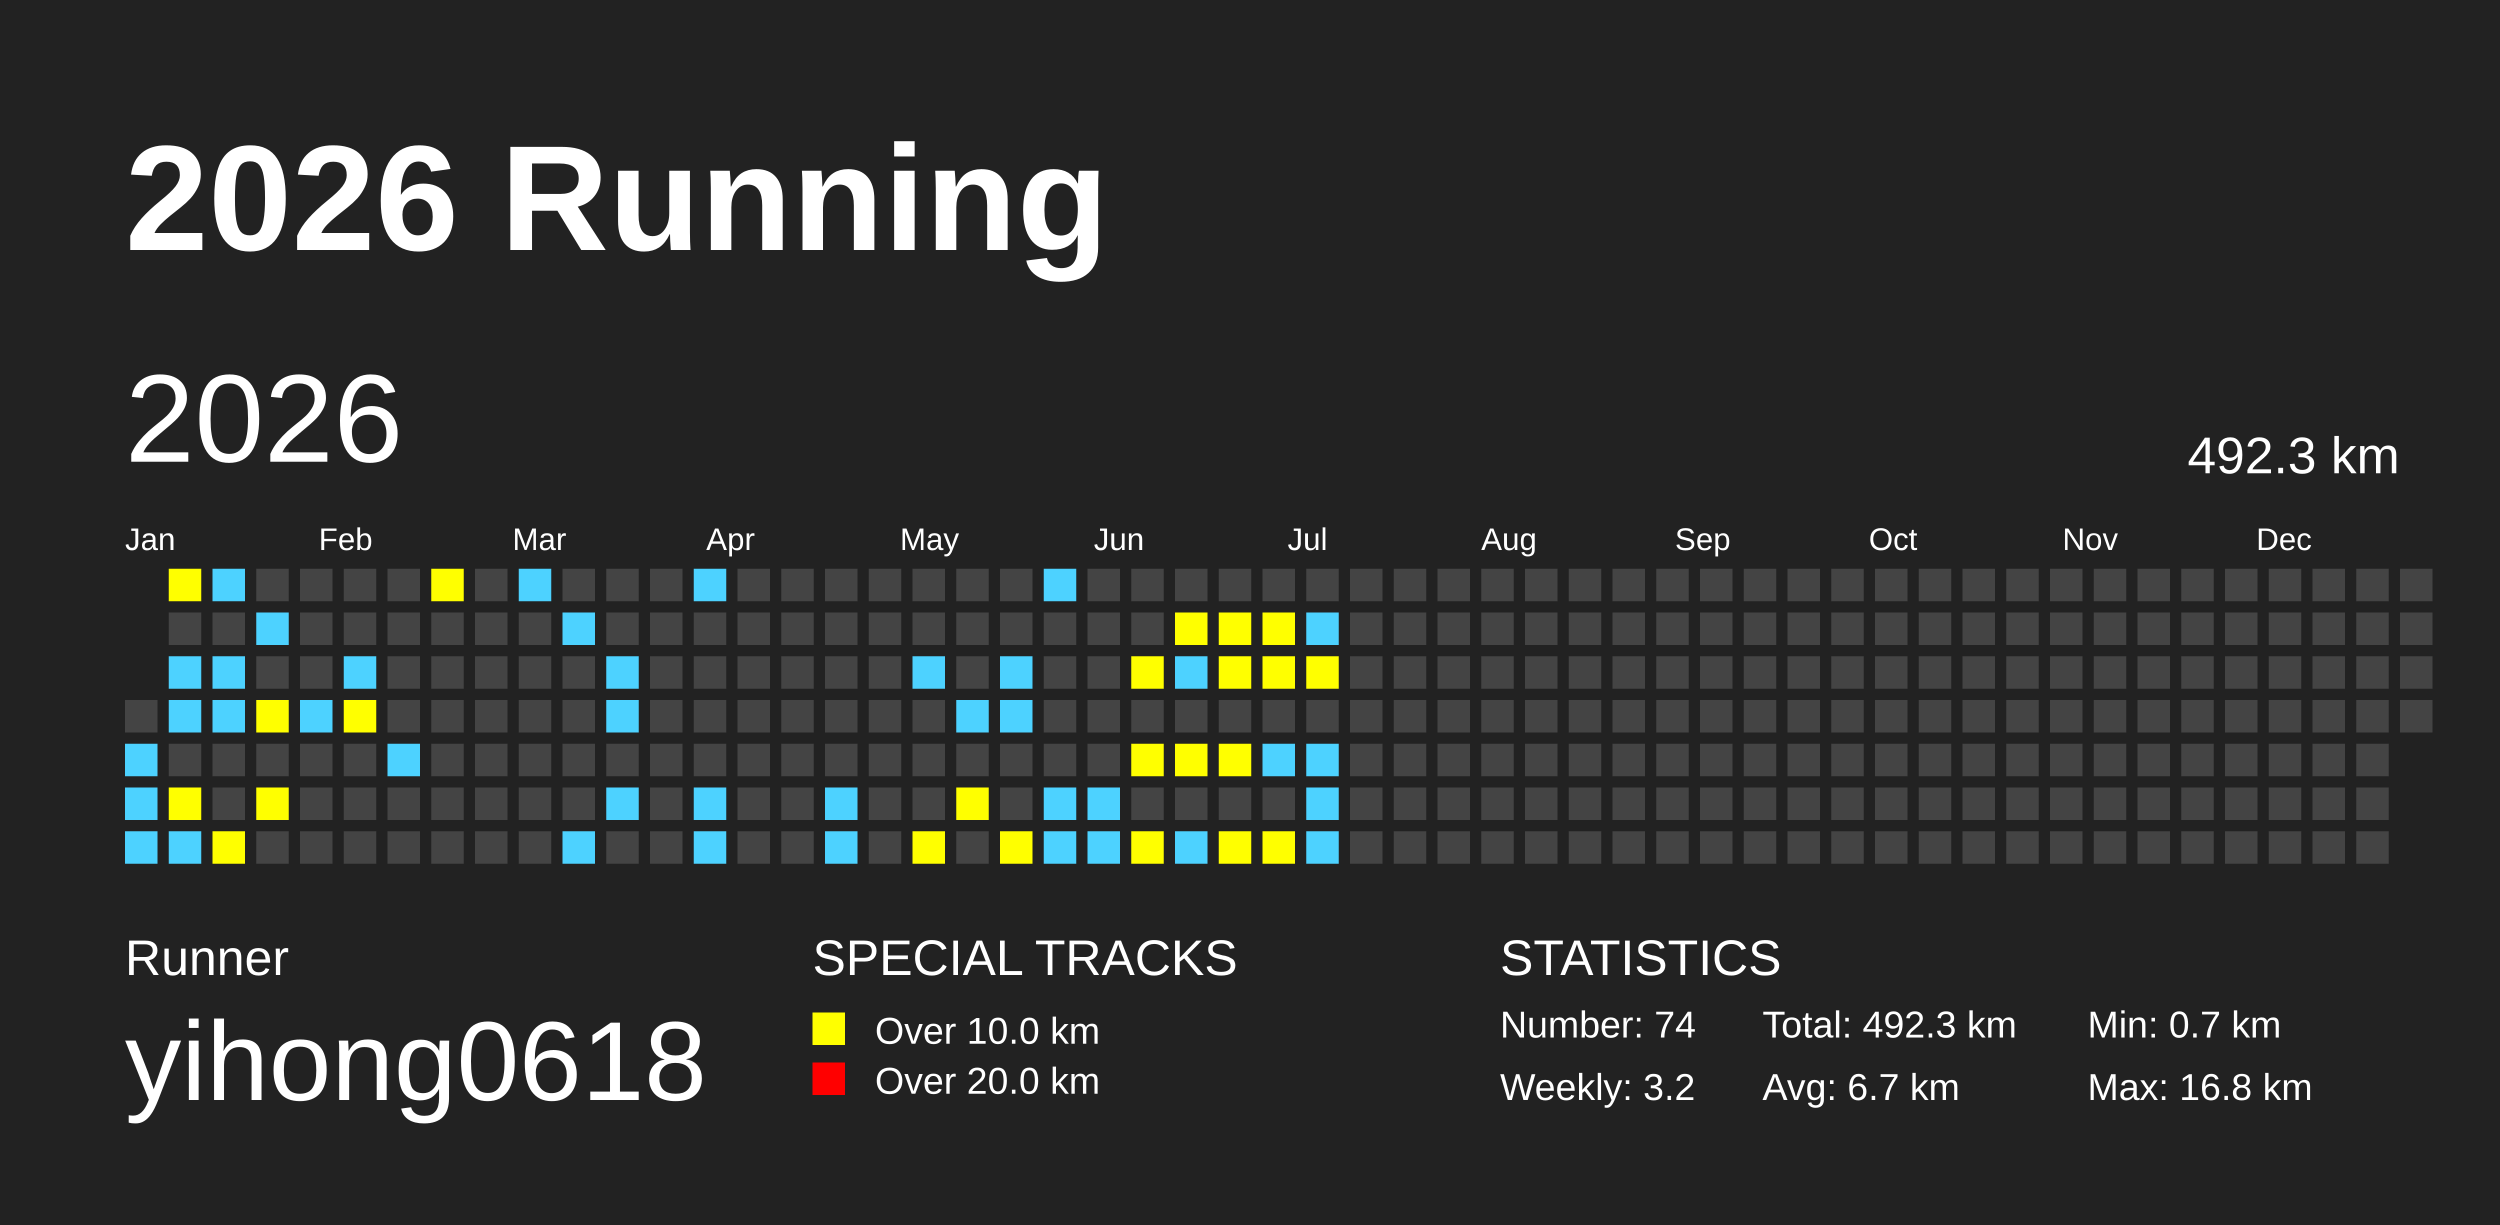
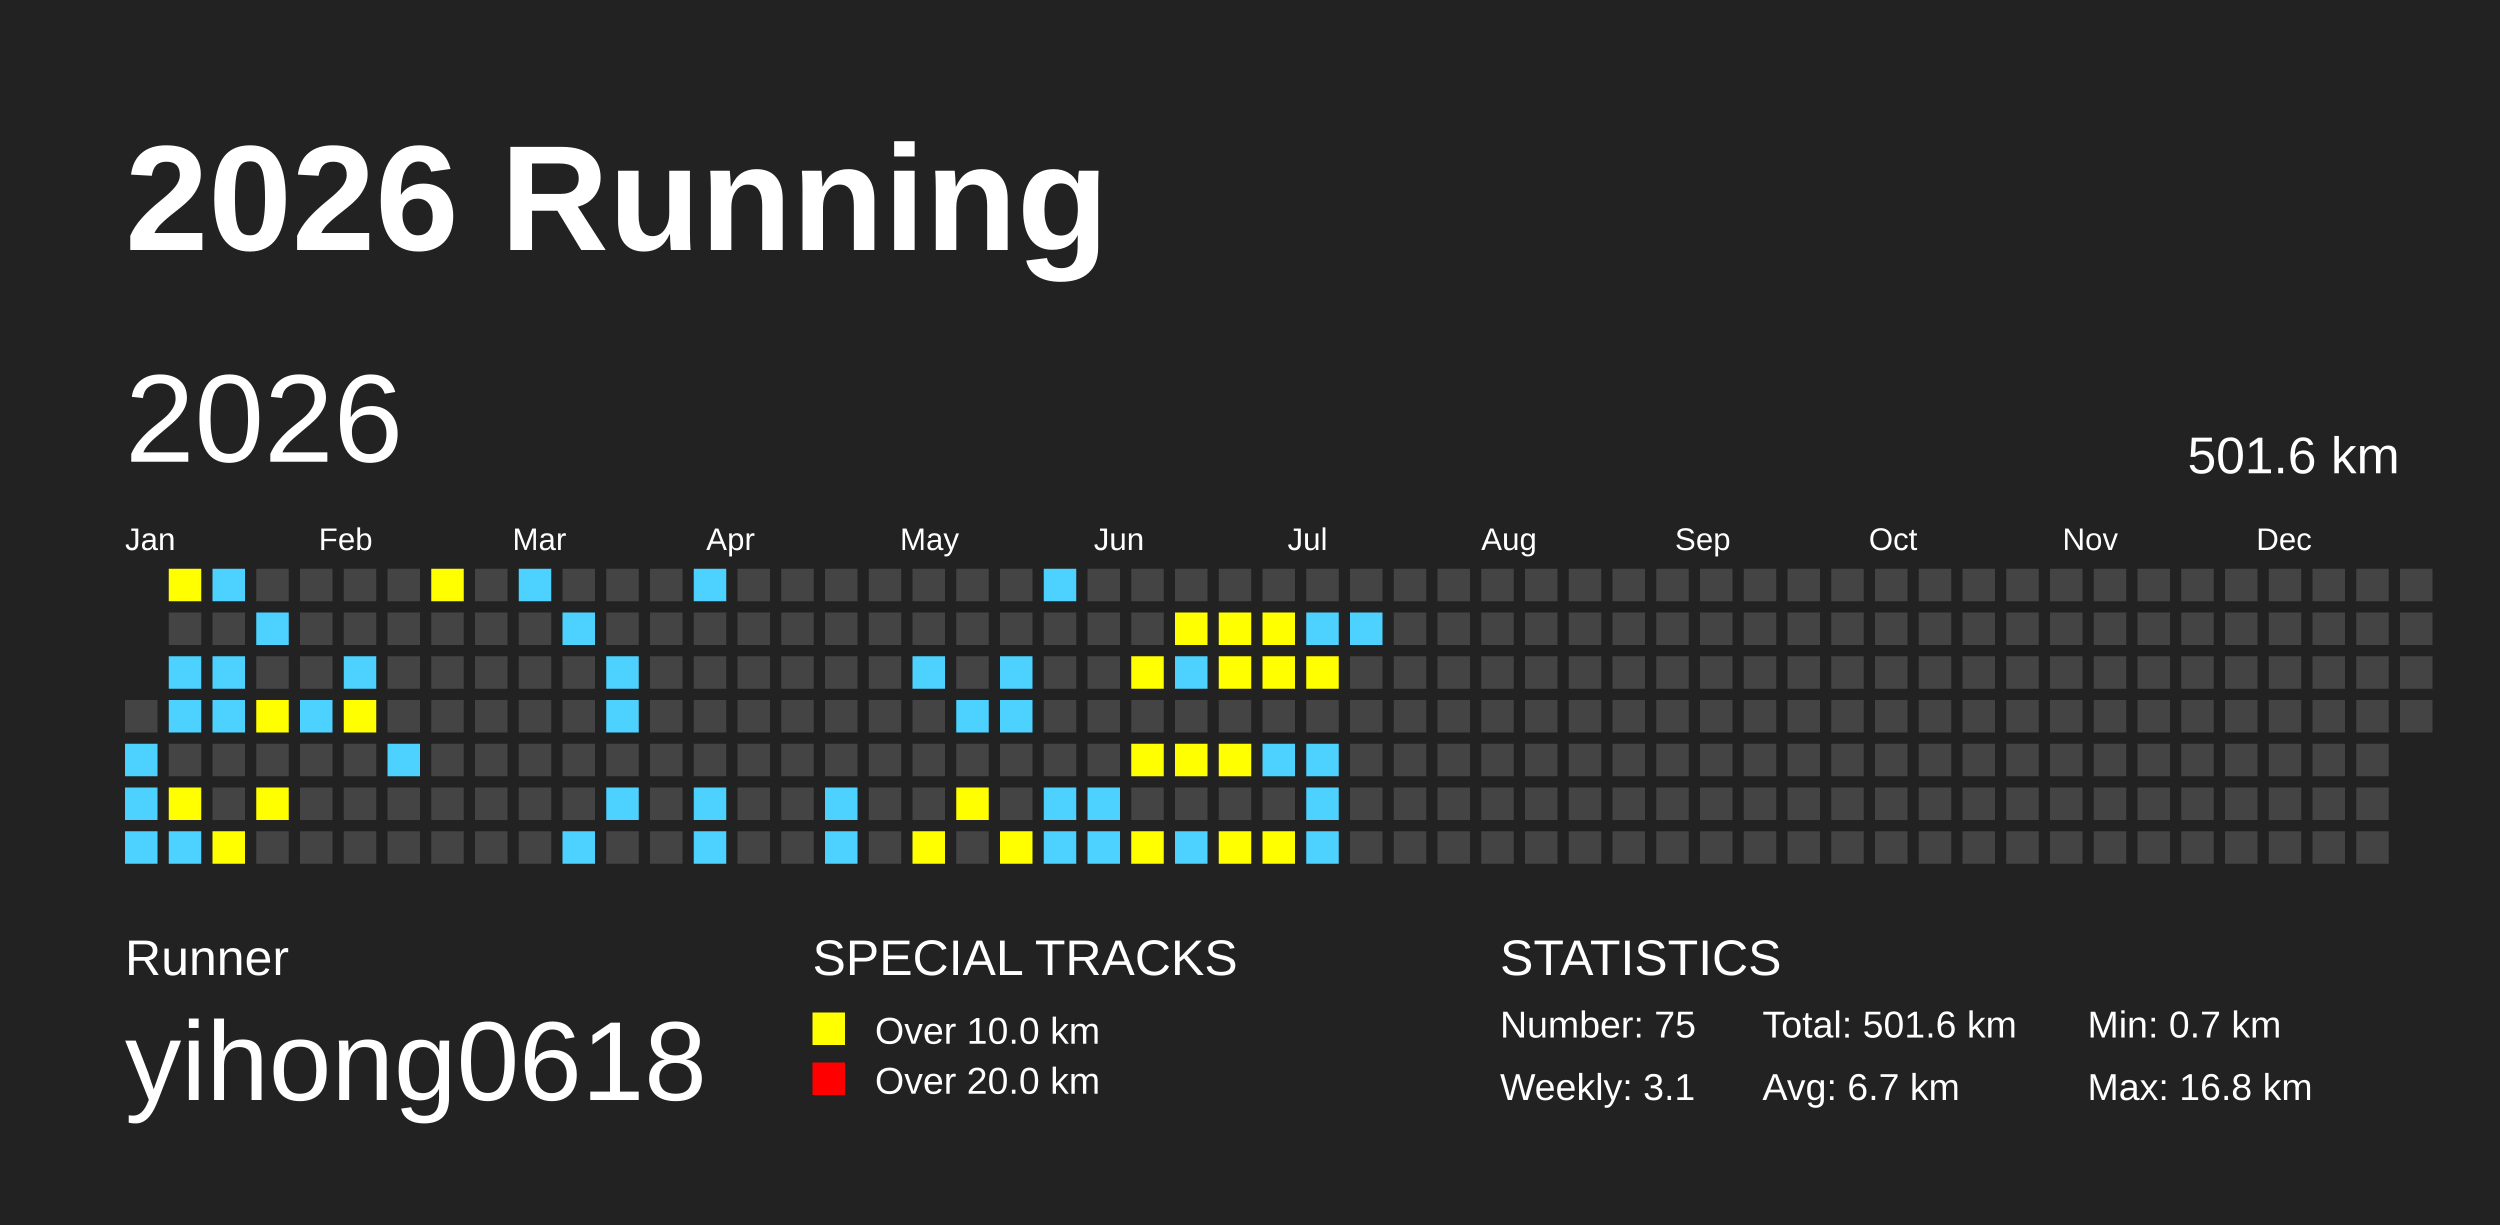
<svg xmlns="http://www.w3.org/2000/svg" baseProfile="full" height="98mm" version="1.1" viewBox="0,0,200,98" width="200mm">
  <defs>
    <pattern height="2" id="indoor-stripe" patternUnits="userSpaceOnUse" width="2">
      <line stroke="white" stroke-opacity="0.45" stroke-width="0.5" x1="0" x2="2" y1="2" y2="0" />
    </pattern>
  </defs>
  <rect fill="#222222" height="98" width="200" x="0" y="0" />
  <text fill="#FFFFFF" style="font-size:12px; font-family:Arial; font-weight:bold;" x="10" y="20">2026 Running</text>
  <text fill="#FFFFFF" style="font-size:4px; font-family:Arial" x="10" y="78">Runner</text>
  <text fill="#FFFFFF" style="font-size:9px; font-family:Arial" x="10" y="88">yihong0618</text>
  <text fill="#FFFFFF" style="font-size:4px; font-family:Arial" x="65" y="78">SPECIAL TRACKS</text>
  <rect fill="yellow" height="2.6" width="2.6" x="65" y="81" />
  <text fill="#FFFFFF" style="font-size:3px; font-family:Arial" x="70" y="83.5">Over 10.0 km</text>
  <rect fill="red" height="2.6" width="2.6" x="65" y="85" />
  <text fill="#FFFFFF" style="font-size:3px; font-family:Arial" x="70" y="87.5">Over 20.0 km</text>
  <text fill="#FFFFFF" style="font-size:4px; font-family:Arial" x="120" y="78">STATISTICS</text>
-   <text fill="#FFFFFF" style="font-size:3px; font-family:Arial" x="120" y="83">Number: 74</text>
-   <text fill="#FFFFFF" style="font-size:3px; font-family:Arial" x="120" y="88">Weekly: 3.2</text>
-   <text fill="#FFFFFF" style="font-size:3px; font-family:Arial" x="141" y="83">Total: 492.3 km</text>
+   <text fill="#FFFFFF" style="font-size:3px; font-family:Arial" x="120" y="83">Number: 75</text>
+   <text fill="#FFFFFF" style="font-size:3px; font-family:Arial" x="120" y="88">Weekly: 3.1</text>
+   <text fill="#FFFFFF" style="font-size:3px; font-family:Arial" x="141" y="83">Total: 501.6 km</text>
  <text fill="#FFFFFF" style="font-size:3px; font-family:Arial" x="141" y="88">Avg: 6.7 km</text>
  <text fill="#FFFFFF" style="font-size:3px; font-family:Arial" x="167" y="83">Min: 0.7 km</text>
  <text fill="#FFFFFF" style="font-size:3px; font-family:Arial" x="167" y="88">Max: 16.8 km</text>
  <text dominant-baseline="hanging" fill="#FFFFFF" style="font-size:10.0px; font-family:Arial;" x="10" y="30">2026</text>
-   <text dominant-baseline="hanging" fill="#FFFFFF" style="font-size:4.125px; font-family:Arial;" x="175" y="35">492.3 km</text>
+   <text dominant-baseline="hanging" fill="#FFFFFF" style="font-size:4.125px; font-family:Arial;" x="175" y="35">501.6 km</text>
  <text fill="#FFFFFF" style="font-size:2.5px; font-family:Arial" x="10.0" y="44">Jan</text>
  <text fill="#FFFFFF" style="font-size:2.5px; font-family:Arial" x="25.5" y="44">Feb</text>
  <text fill="#FFFFFF" style="font-size:2.5px; font-family:Arial" x="41.0" y="44">Mar</text>
  <text fill="#FFFFFF" style="font-size:2.5px; font-family:Arial" x="56.5" y="44">Apr</text>
  <text fill="#FFFFFF" style="font-size:2.5px; font-family:Arial" x="72.0" y="44">May</text>
  <text fill="#FFFFFF" style="font-size:2.5px; font-family:Arial" x="87.5" y="44">Jun</text>
  <text fill="#FFFFFF" style="font-size:2.5px; font-family:Arial" x="103.0" y="44">Jul</text>
  <text fill="#FFFFFF" style="font-size:2.5px; font-family:Arial" x="118.5" y="44">Aug</text>
  <text fill="#FFFFFF" style="font-size:2.5px; font-family:Arial" x="134.0" y="44">Sep</text>
  <text fill="#FFFFFF" style="font-size:2.5px; font-family:Arial" x="149.5" y="44">Oct</text>
  <text fill="#FFFFFF" style="font-size:2.5px; font-family:Arial" x="165.0" y="44">Nov</text>
  <text fill="#FFFFFF" style="font-size:2.5px; font-family:Arial" x="180.5" y="44">Dec</text>
  <rect fill="#444444" height="2.6" width="2.6" x="10.0" y="56.0" />
  <rect fill="#4DD2FF" height="2.6" width="2.6" x="10.0" y="59.5" />
  <rect fill="#4DD2FF" height="2.6" width="2.6" x="10.0" y="63.0" />
  <rect fill="#4DD2FF" height="2.6" width="2.6" x="10.0" y="66.5" />
  <rect fill="yellow" height="2.6" width="2.6" x="13.5" y="45.5" />
  <rect fill="#444444" height="2.6" width="2.6" x="13.5" y="49.0" />
  <rect fill="#4DD2FF" height="2.6" width="2.6" x="13.5" y="52.5" />
  <rect fill="#4DD2FF" height="2.6" width="2.6" x="13.5" y="56.0" />
  <rect fill="#444444" height="2.6" width="2.6" x="13.5" y="59.5" />
  <rect fill="yellow" height="2.6" width="2.6" x="13.5" y="63.0" />
  <rect fill="#4DD2FF" height="2.6" width="2.6" x="13.5" y="66.5" />
  <rect fill="#4DD2FF" height="2.6" width="2.6" x="17.0" y="45.5" />
  <rect fill="#444444" height="2.6" width="2.6" x="17.0" y="49.0" />
  <rect fill="#4DD2FF" height="2.6" width="2.6" x="17.0" y="52.5" />
  <rect fill="#4DD2FF" height="2.6" width="2.6" x="17.0" y="56.0" />
  <rect fill="#444444" height="2.6" width="2.6" x="17.0" y="59.5" />
  <rect fill="#444444" height="2.6" width="2.6" x="17.0" y="63.0" />
  <rect fill="yellow" height="2.6" width="2.6" x="17.0" y="66.5" />
  <rect fill="#444444" height="2.6" width="2.6" x="20.5" y="45.5" />
  <rect fill="#4DD2FF" height="2.6" width="2.6" x="20.5" y="49.0" />
  <rect fill="#444444" height="2.6" width="2.6" x="20.5" y="52.5" />
  <rect fill="yellow" height="2.6" width="2.6" x="20.5" y="56.0" />
  <rect fill="#444444" height="2.6" width="2.6" x="20.5" y="59.5" />
  <rect fill="yellow" height="2.6" width="2.6" x="20.5" y="63.0" />
  <rect fill="#444444" height="2.6" width="2.6" x="20.5" y="66.5" />
  <rect fill="#444444" height="2.6" width="2.6" x="24.0" y="45.5" />
  <rect fill="#444444" height="2.6" width="2.6" x="24.0" y="49.0" />
  <rect fill="#444444" height="2.6" width="2.6" x="24.0" y="52.5" />
  <rect fill="#4DD2FF" height="2.6" width="2.6" x="24.0" y="56.0" />
  <rect fill="#444444" height="2.6" width="2.6" x="24.0" y="59.5" />
  <rect fill="#444444" height="2.6" width="2.6" x="24.0" y="63.0" />
  <rect fill="#444444" height="2.6" width="2.6" x="24.0" y="66.5" />
  <rect fill="#444444" height="2.6" width="2.6" x="27.5" y="45.5" />
  <rect fill="#444444" height="2.6" width="2.6" x="27.5" y="49.0" />
  <rect fill="#4DD2FF" height="2.6" width="2.6" x="27.5" y="52.5" />
  <rect fill="yellow" height="2.6" width="2.6" x="27.5" y="56.0" />
  <rect fill="#444444" height="2.6" width="2.6" x="27.5" y="59.5" />
  <rect fill="#444444" height="2.6" width="2.6" x="27.5" y="63.0" />
  <rect fill="#444444" height="2.6" width="2.6" x="27.5" y="66.5" />
  <rect fill="#444444" height="2.6" width="2.6" x="31.0" y="45.5" />
  <rect fill="#444444" height="2.6" width="2.6" x="31.0" y="49.0" />
  <rect fill="#444444" height="2.6" width="2.6" x="31.0" y="52.5" />
  <rect fill="#444444" height="2.6" width="2.6" x="31.0" y="56.0" />
  <rect fill="#4DD2FF" height="2.6" width="2.6" x="31.0" y="59.5" />
  <rect fill="#444444" height="2.6" width="2.6" x="31.0" y="63.0" />
  <rect fill="#444444" height="2.6" width="2.6" x="31.0" y="66.5" />
  <rect fill="yellow" height="2.6" width="2.6" x="34.5" y="45.5" />
  <rect fill="#444444" height="2.6" width="2.6" x="34.5" y="49.0" />
  <rect fill="#444444" height="2.6" width="2.6" x="34.5" y="52.5" />
  <rect fill="#444444" height="2.6" width="2.6" x="34.5" y="56.0" />
  <rect fill="#444444" height="2.6" width="2.6" x="34.5" y="59.5" />
  <rect fill="#444444" height="2.6" width="2.6" x="34.5" y="63.0" />
  <rect fill="#444444" height="2.6" width="2.6" x="34.5" y="66.5" />
  <rect fill="#444444" height="2.6" width="2.6" x="38.0" y="45.5" />
  <rect fill="#444444" height="2.6" width="2.6" x="38.0" y="49.0" />
  <rect fill="#444444" height="2.6" width="2.6" x="38.0" y="52.5" />
  <rect fill="#444444" height="2.6" width="2.6" x="38.0" y="56.0" />
  <rect fill="#444444" height="2.6" width="2.6" x="38.0" y="59.5" />
  <rect fill="#444444" height="2.6" width="2.6" x="38.0" y="63.0" />
  <rect fill="#444444" height="2.6" width="2.6" x="38.0" y="66.5" />
  <rect fill="#4DD2FF" height="2.6" width="2.6" x="41.5" y="45.5" />
  <rect fill="#444444" height="2.6" width="2.6" x="41.5" y="49.0" />
  <rect fill="#444444" height="2.6" width="2.6" x="41.5" y="52.5" />
  <rect fill="#444444" height="2.6" width="2.6" x="41.5" y="56.0" />
  <rect fill="#444444" height="2.6" width="2.6" x="41.5" y="59.5" />
  <rect fill="#444444" height="2.6" width="2.6" x="41.5" y="63.0" />
  <rect fill="#444444" height="2.6" width="2.6" x="41.5" y="66.5" />
  <rect fill="#444444" height="2.6" width="2.6" x="45.0" y="45.5" />
  <rect fill="#4DD2FF" height="2.6" width="2.6" x="45.0" y="49.0" />
  <rect fill="#444444" height="2.6" width="2.6" x="45.0" y="52.5" />
  <rect fill="#444444" height="2.6" width="2.6" x="45.0" y="56.0" />
  <rect fill="#444444" height="2.6" width="2.6" x="45.0" y="59.5" />
  <rect fill="#444444" height="2.6" width="2.6" x="45.0" y="63.0" />
  <rect fill="#4DD2FF" height="2.6" width="2.6" x="45.0" y="66.5" />
  <rect fill="#444444" height="2.6" width="2.6" x="48.5" y="45.5" />
  <rect fill="#444444" height="2.6" width="2.6" x="48.5" y="49.0" />
  <rect fill="#4DD2FF" height="2.6" width="2.6" x="48.5" y="52.5" />
  <rect fill="#4DD2FF" height="2.6" width="2.6" x="48.5" y="56.0" />
  <rect fill="#444444" height="2.6" width="2.6" x="48.5" y="59.5" />
  <rect fill="#4DD2FF" height="2.6" width="2.6" x="48.5" y="63.0" />
  <rect fill="#444444" height="2.6" width="2.6" x="48.5" y="66.5" />
  <rect fill="#444444" height="2.6" width="2.6" x="52.0" y="45.5" />
  <rect fill="#444444" height="2.6" width="2.6" x="52.0" y="49.0" />
  <rect fill="#444444" height="2.6" width="2.6" x="52.0" y="52.5" />
  <rect fill="#444444" height="2.6" width="2.6" x="52.0" y="56.0" />
  <rect fill="#444444" height="2.6" width="2.6" x="52.0" y="59.5" />
  <rect fill="#444444" height="2.6" width="2.6" x="52.0" y="63.0" />
  <rect fill="#444444" height="2.6" width="2.6" x="52.0" y="66.5" />
  <rect fill="#4DD2FF" height="2.6" width="2.6" x="55.5" y="45.5" />
  <rect fill="#444444" height="2.6" width="2.6" x="55.5" y="49.0" />
  <rect fill="#444444" height="2.6" width="2.6" x="55.5" y="52.5" />
  <rect fill="#444444" height="2.6" width="2.6" x="55.5" y="56.0" />
  <rect fill="#444444" height="2.6" width="2.6" x="55.5" y="59.5" />
  <rect fill="#4DD2FF" height="2.6" width="2.6" x="55.5" y="63.0" />
  <rect fill="#4DD2FF" height="2.6" width="2.6" x="55.5" y="66.5" />
  <rect fill="#444444" height="2.6" width="2.6" x="59.0" y="45.5" />
  <rect fill="#444444" height="2.6" width="2.6" x="59.0" y="49.0" />
  <rect fill="#444444" height="2.6" width="2.6" x="59.0" y="52.5" />
  <rect fill="#444444" height="2.6" width="2.6" x="59.0" y="56.0" />
  <rect fill="#444444" height="2.6" width="2.6" x="59.0" y="59.5" />
  <rect fill="#444444" height="2.6" width="2.6" x="59.0" y="63.0" />
  <rect fill="#444444" height="2.6" width="2.6" x="59.0" y="66.5" />
  <rect fill="#444444" height="2.6" width="2.6" x="62.5" y="45.5" />
  <rect fill="#444444" height="2.6" width="2.6" x="62.5" y="49.0" />
  <rect fill="#444444" height="2.6" width="2.6" x="62.5" y="52.5" />
  <rect fill="#444444" height="2.6" width="2.6" x="62.5" y="56.0" />
  <rect fill="#444444" height="2.6" width="2.6" x="62.5" y="59.5" />
  <rect fill="#444444" height="2.6" width="2.6" x="62.5" y="63.0" />
  <rect fill="#444444" height="2.6" width="2.6" x="62.5" y="66.5" />
  <rect fill="#444444" height="2.6" width="2.6" x="66.0" y="45.5" />
  <rect fill="#444444" height="2.6" width="2.6" x="66.0" y="49.0" />
  <rect fill="#444444" height="2.6" width="2.6" x="66.0" y="52.5" />
  <rect fill="#444444" height="2.6" width="2.6" x="66.0" y="56.0" />
  <rect fill="#444444" height="2.6" width="2.6" x="66.0" y="59.5" />
  <rect fill="#4DD2FF" height="2.6" width="2.6" x="66.0" y="63.0" />
  <rect fill="#4DD2FF" height="2.6" width="2.6" x="66.0" y="66.5" />
  <rect fill="#444444" height="2.6" width="2.6" x="69.5" y="45.5" />
  <rect fill="#444444" height="2.6" width="2.6" x="69.5" y="49.0" />
  <rect fill="#444444" height="2.6" width="2.6" x="69.5" y="52.5" />
  <rect fill="#444444" height="2.6" width="2.6" x="69.5" y="56.0" />
  <rect fill="#444444" height="2.6" width="2.6" x="69.5" y="59.5" />
  <rect fill="#444444" height="2.6" width="2.6" x="69.5" y="63.0" />
  <rect fill="#444444" height="2.6" width="2.6" x="69.5" y="66.5" />
  <rect fill="#444444" height="2.6" width="2.6" x="73.0" y="45.5" />
  <rect fill="#444444" height="2.6" width="2.6" x="73.0" y="49.0" />
  <rect fill="#4DD2FF" height="2.6" width="2.6" x="73.0" y="52.5" />
  <rect fill="#444444" height="2.6" width="2.6" x="73.0" y="56.0" />
  <rect fill="#444444" height="2.6" width="2.6" x="73.0" y="59.5" />
  <rect fill="#444444" height="2.6" width="2.6" x="73.0" y="63.0" />
  <rect fill="yellow" height="2.6" width="2.6" x="73.0" y="66.5" />
  <rect fill="#444444" height="2.6" width="2.6" x="76.5" y="45.5" />
  <rect fill="#444444" height="2.6" width="2.6" x="76.5" y="49.0" />
  <rect fill="#444444" height="2.6" width="2.6" x="76.5" y="52.5" />
  <rect fill="#4DD2FF" height="2.6" width="2.6" x="76.5" y="56.0" />
  <rect fill="#444444" height="2.6" width="2.6" x="76.5" y="59.5" />
  <rect fill="yellow" height="2.6" width="2.6" x="76.5" y="63.0" />
  <rect fill="#444444" height="2.6" width="2.6" x="76.5" y="66.5" />
  <rect fill="#444444" height="2.6" width="2.6" x="80.0" y="45.5" />
  <rect fill="#444444" height="2.6" width="2.6" x="80.0" y="49.0" />
  <rect fill="#4DD2FF" height="2.6" width="2.6" x="80.0" y="52.5" />
  <rect fill="#4DD2FF" height="2.6" width="2.6" x="80.0" y="56.0" />
  <rect fill="#444444" height="2.6" width="2.6" x="80.0" y="59.5" />
  <rect fill="#444444" height="2.6" width="2.6" x="80.0" y="63.0" />
  <rect fill="yellow" height="2.6" width="2.6" x="80.0" y="66.5" />
  <rect fill="#4DD2FF" height="2.6" width="2.6" x="83.5" y="45.5" />
  <rect fill="#444444" height="2.6" width="2.6" x="83.5" y="49.0" />
  <rect fill="#444444" height="2.6" width="2.6" x="83.5" y="52.5" />
  <rect fill="#444444" height="2.6" width="2.6" x="83.5" y="56.0" />
  <rect fill="#444444" height="2.6" width="2.6" x="83.5" y="59.5" />
  <rect fill="#4DD2FF" height="2.6" width="2.6" x="83.5" y="63.0" />
  <rect fill="#4DD2FF" height="2.6" width="2.6" x="83.5" y="66.5" />
  <rect fill="#444444" height="2.6" width="2.6" x="87.0" y="45.5" />
  <rect fill="#444444" height="2.6" width="2.6" x="87.0" y="49.0" />
  <rect fill="#444444" height="2.6" width="2.6" x="87.0" y="52.5" />
  <rect fill="#444444" height="2.6" width="2.6" x="87.0" y="56.0" />
  <rect fill="#444444" height="2.6" width="2.6" x="87.0" y="59.5" />
  <rect fill="#4DD2FF" height="2.6" width="2.6" x="87.0" y="63.0" />
  <rect fill="#4DD2FF" height="2.6" width="2.6" x="87.0" y="66.5" />
  <rect fill="#444444" height="2.6" width="2.6" x="90.5" y="45.5" />
  <rect fill="#444444" height="2.6" width="2.6" x="90.5" y="49.0" />
  <rect fill="yellow" height="2.6" width="2.6" x="90.5" y="52.5" />
  <rect fill="#444444" height="2.6" width="2.6" x="90.5" y="56.0" />
  <rect fill="yellow" height="2.6" width="2.6" x="90.5" y="59.5" />
  <rect fill="#444444" height="2.6" width="2.6" x="90.5" y="63.0" />
  <rect fill="yellow" height="2.6" width="2.6" x="90.5" y="66.5" />
  <rect fill="#444444" height="2.6" width="2.6" x="94.0" y="45.5" />
  <rect fill="yellow" height="2.6" width="2.6" x="94.0" y="49.0" />
  <rect fill="#4DD2FF" height="2.6" width="2.6" x="94.0" y="52.5" />
  <rect fill="#444444" height="2.6" width="2.6" x="94.0" y="56.0" />
  <rect fill="yellow" height="2.6" width="2.6" x="94.0" y="59.5" />
  <rect fill="#444444" height="2.6" width="2.6" x="94.0" y="63.0" />
  <rect fill="#4DD2FF" height="2.6" width="2.6" x="94.0" y="66.5" />
  <rect fill="#444444" height="2.6" width="2.6" x="97.5" y="45.5" />
  <rect fill="yellow" height="2.6" width="2.6" x="97.5" y="49.0" />
  <rect fill="yellow" height="2.6" width="2.6" x="97.5" y="52.5" />
  <rect fill="#444444" height="2.6" width="2.6" x="97.5" y="56.0" />
  <rect fill="yellow" height="2.6" width="2.6" x="97.5" y="59.5" />
  <rect fill="#444444" height="2.6" width="2.6" x="97.5" y="63.0" />
  <rect fill="yellow" height="2.6" width="2.6" x="97.5" y="66.5" />
  <rect fill="#444444" height="2.6" width="2.6" x="101.0" y="45.5" />
  <rect fill="yellow" height="2.6" width="2.6" x="101.0" y="49.0" />
  <rect fill="yellow" height="2.6" width="2.6" x="101.0" y="52.5" />
  <rect fill="#444444" height="2.6" width="2.6" x="101.0" y="56.0" />
  <rect fill="#4DD2FF" height="2.6" width="2.6" x="101.0" y="59.5" />
  <rect fill="#444444" height="2.6" width="2.6" x="101.0" y="63.0" />
  <rect fill="yellow" height="2.6" width="2.6" x="101.0" y="66.5" />
  <rect fill="#444444" height="2.6" width="2.6" x="104.5" y="45.5" />
  <rect fill="#4DD2FF" height="2.6" width="2.6" x="104.5" y="49.0" />
  <rect fill="yellow" height="2.6" width="2.6" x="104.5" y="52.5" />
  <rect fill="#444444" height="2.6" width="2.6" x="104.5" y="56.0" />
  <rect fill="#4DD2FF" height="2.6" width="2.6" x="104.5" y="59.5" />
  <rect fill="#4DD2FF" height="2.6" width="2.6" x="104.5" y="63.0" />
  <rect fill="#4DD2FF" height="2.6" width="2.6" x="104.5" y="66.5" />
  <rect fill="#444444" height="2.6" width="2.6" x="108.0" y="45.5" />
-   <rect fill="#444444" height="2.6" width="2.6" x="108.0" y="49.0" />
+   <rect fill="#4DD2FF" height="2.6" width="2.6" x="108.0" y="49.0" />
  <rect fill="#444444" height="2.6" width="2.6" x="108.0" y="52.5" />
  <rect fill="#444444" height="2.6" width="2.6" x="108.0" y="56.0" />
  <rect fill="#444444" height="2.6" width="2.6" x="108.0" y="59.5" />
  <rect fill="#444444" height="2.6" width="2.6" x="108.0" y="63.0" />
  <rect fill="#444444" height="2.6" width="2.6" x="108.0" y="66.5" />
  <rect fill="#444444" height="2.6" width="2.6" x="111.5" y="45.5" />
  <rect fill="#444444" height="2.6" width="2.6" x="111.5" y="49.0" />
  <rect fill="#444444" height="2.6" width="2.6" x="111.5" y="52.5" />
  <rect fill="#444444" height="2.6" width="2.6" x="111.5" y="56.0" />
  <rect fill="#444444" height="2.6" width="2.6" x="111.5" y="59.5" />
  <rect fill="#444444" height="2.6" width="2.6" x="111.5" y="63.0" />
  <rect fill="#444444" height="2.6" width="2.6" x="111.5" y="66.5" />
  <rect fill="#444444" height="2.6" width="2.6" x="115.0" y="45.5" />
  <rect fill="#444444" height="2.6" width="2.6" x="115.0" y="49.0" />
  <rect fill="#444444" height="2.6" width="2.6" x="115.0" y="52.5" />
  <rect fill="#444444" height="2.6" width="2.6" x="115.0" y="56.0" />
  <rect fill="#444444" height="2.6" width="2.6" x="115.0" y="59.5" />
  <rect fill="#444444" height="2.6" width="2.6" x="115.0" y="63.0" />
  <rect fill="#444444" height="2.6" width="2.6" x="115.0" y="66.5" />
  <rect fill="#444444" height="2.6" width="2.6" x="118.5" y="45.5" />
  <rect fill="#444444" height="2.6" width="2.6" x="118.5" y="49.0" />
  <rect fill="#444444" height="2.6" width="2.6" x="118.5" y="52.5" />
  <rect fill="#444444" height="2.6" width="2.6" x="118.5" y="56.0" />
  <rect fill="#444444" height="2.6" width="2.6" x="118.5" y="59.5" />
  <rect fill="#444444" height="2.6" width="2.6" x="118.5" y="63.0" />
  <rect fill="#444444" height="2.6" width="2.6" x="118.5" y="66.5" />
  <rect fill="#444444" height="2.6" width="2.6" x="122.0" y="45.5" />
  <rect fill="#444444" height="2.6" width="2.6" x="122.0" y="49.0" />
  <rect fill="#444444" height="2.6" width="2.6" x="122.0" y="52.5" />
  <rect fill="#444444" height="2.6" width="2.6" x="122.0" y="56.0" />
  <rect fill="#444444" height="2.6" width="2.6" x="122.0" y="59.5" />
  <rect fill="#444444" height="2.6" width="2.6" x="122.0" y="63.0" />
  <rect fill="#444444" height="2.6" width="2.6" x="122.0" y="66.5" />
  <rect fill="#444444" height="2.6" width="2.6" x="125.5" y="45.5" />
  <rect fill="#444444" height="2.6" width="2.6" x="125.5" y="49.0" />
  <rect fill="#444444" height="2.6" width="2.6" x="125.5" y="52.5" />
  <rect fill="#444444" height="2.6" width="2.6" x="125.5" y="56.0" />
  <rect fill="#444444" height="2.6" width="2.6" x="125.5" y="59.5" />
  <rect fill="#444444" height="2.6" width="2.6" x="125.5" y="63.0" />
  <rect fill="#444444" height="2.6" width="2.6" x="125.5" y="66.5" />
  <rect fill="#444444" height="2.6" width="2.6" x="129.0" y="45.5" />
  <rect fill="#444444" height="2.6" width="2.6" x="129.0" y="49.0" />
  <rect fill="#444444" height="2.6" width="2.6" x="129.0" y="52.5" />
  <rect fill="#444444" height="2.6" width="2.6" x="129.0" y="56.0" />
  <rect fill="#444444" height="2.6" width="2.6" x="129.0" y="59.5" />
  <rect fill="#444444" height="2.6" width="2.6" x="129.0" y="63.0" />
  <rect fill="#444444" height="2.6" width="2.6" x="129.0" y="66.5" />
  <rect fill="#444444" height="2.6" width="2.6" x="132.5" y="45.5" />
  <rect fill="#444444" height="2.6" width="2.6" x="132.5" y="49.0" />
  <rect fill="#444444" height="2.6" width="2.6" x="132.5" y="52.5" />
  <rect fill="#444444" height="2.6" width="2.6" x="132.5" y="56.0" />
  <rect fill="#444444" height="2.6" width="2.6" x="132.5" y="59.5" />
  <rect fill="#444444" height="2.6" width="2.6" x="132.5" y="63.0" />
  <rect fill="#444444" height="2.6" width="2.6" x="132.5" y="66.5" />
  <rect fill="#444444" height="2.6" width="2.6" x="136.0" y="45.5" />
  <rect fill="#444444" height="2.6" width="2.6" x="136.0" y="49.0" />
  <rect fill="#444444" height="2.6" width="2.6" x="136.0" y="52.5" />
  <rect fill="#444444" height="2.6" width="2.6" x="136.0" y="56.0" />
  <rect fill="#444444" height="2.6" width="2.6" x="136.0" y="59.5" />
  <rect fill="#444444" height="2.6" width="2.6" x="136.0" y="63.0" />
  <rect fill="#444444" height="2.6" width="2.6" x="136.0" y="66.5" />
  <rect fill="#444444" height="2.6" width="2.6" x="139.5" y="45.5" />
  <rect fill="#444444" height="2.6" width="2.6" x="139.5" y="49.0" />
  <rect fill="#444444" height="2.6" width="2.6" x="139.5" y="52.5" />
  <rect fill="#444444" height="2.6" width="2.6" x="139.5" y="56.0" />
  <rect fill="#444444" height="2.6" width="2.6" x="139.5" y="59.5" />
  <rect fill="#444444" height="2.6" width="2.6" x="139.5" y="63.0" />
  <rect fill="#444444" height="2.6" width="2.6" x="139.5" y="66.5" />
  <rect fill="#444444" height="2.6" width="2.6" x="143.0" y="45.5" />
  <rect fill="#444444" height="2.6" width="2.6" x="143.0" y="49.0" />
  <rect fill="#444444" height="2.6" width="2.6" x="143.0" y="52.5" />
  <rect fill="#444444" height="2.6" width="2.6" x="143.0" y="56.0" />
  <rect fill="#444444" height="2.6" width="2.6" x="143.0" y="59.5" />
  <rect fill="#444444" height="2.6" width="2.6" x="143.0" y="63.0" />
  <rect fill="#444444" height="2.6" width="2.6" x="143.0" y="66.5" />
  <rect fill="#444444" height="2.6" width="2.6" x="146.5" y="45.5" />
  <rect fill="#444444" height="2.6" width="2.6" x="146.5" y="49.0" />
  <rect fill="#444444" height="2.6" width="2.6" x="146.5" y="52.5" />
  <rect fill="#444444" height="2.6" width="2.6" x="146.5" y="56.0" />
  <rect fill="#444444" height="2.6" width="2.6" x="146.5" y="59.5" />
  <rect fill="#444444" height="2.6" width="2.6" x="146.5" y="63.0" />
  <rect fill="#444444" height="2.6" width="2.6" x="146.5" y="66.5" />
  <rect fill="#444444" height="2.6" width="2.6" x="150.0" y="45.5" />
  <rect fill="#444444" height="2.6" width="2.6" x="150.0" y="49.0" />
  <rect fill="#444444" height="2.6" width="2.6" x="150.0" y="52.5" />
  <rect fill="#444444" height="2.6" width="2.6" x="150.0" y="56.0" />
  <rect fill="#444444" height="2.6" width="2.6" x="150.0" y="59.5" />
  <rect fill="#444444" height="2.6" width="2.6" x="150.0" y="63.0" />
  <rect fill="#444444" height="2.6" width="2.6" x="150.0" y="66.5" />
  <rect fill="#444444" height="2.6" width="2.6" x="153.5" y="45.5" />
  <rect fill="#444444" height="2.6" width="2.6" x="153.5" y="49.0" />
  <rect fill="#444444" height="2.6" width="2.6" x="153.5" y="52.5" />
  <rect fill="#444444" height="2.6" width="2.6" x="153.5" y="56.0" />
  <rect fill="#444444" height="2.6" width="2.6" x="153.5" y="59.5" />
  <rect fill="#444444" height="2.6" width="2.6" x="153.5" y="63.0" />
  <rect fill="#444444" height="2.6" width="2.6" x="153.5" y="66.5" />
  <rect fill="#444444" height="2.6" width="2.6" x="157.0" y="45.5" />
  <rect fill="#444444" height="2.6" width="2.6" x="157.0" y="49.0" />
  <rect fill="#444444" height="2.6" width="2.6" x="157.0" y="52.5" />
  <rect fill="#444444" height="2.6" width="2.6" x="157.0" y="56.0" />
  <rect fill="#444444" height="2.6" width="2.6" x="157.0" y="59.5" />
  <rect fill="#444444" height="2.6" width="2.6" x="157.0" y="63.0" />
  <rect fill="#444444" height="2.6" width="2.6" x="157.0" y="66.5" />
  <rect fill="#444444" height="2.6" width="2.6" x="160.5" y="45.5" />
  <rect fill="#444444" height="2.6" width="2.6" x="160.5" y="49.0" />
  <rect fill="#444444" height="2.6" width="2.6" x="160.5" y="52.5" />
  <rect fill="#444444" height="2.6" width="2.6" x="160.5" y="56.0" />
  <rect fill="#444444" height="2.6" width="2.6" x="160.5" y="59.5" />
  <rect fill="#444444" height="2.6" width="2.6" x="160.5" y="63.0" />
  <rect fill="#444444" height="2.6" width="2.6" x="160.5" y="66.5" />
  <rect fill="#444444" height="2.6" width="2.6" x="164.0" y="45.5" />
  <rect fill="#444444" height="2.6" width="2.6" x="164.0" y="49.0" />
  <rect fill="#444444" height="2.6" width="2.6" x="164.0" y="52.5" />
  <rect fill="#444444" height="2.6" width="2.6" x="164.0" y="56.0" />
  <rect fill="#444444" height="2.6" width="2.6" x="164.0" y="59.5" />
  <rect fill="#444444" height="2.6" width="2.6" x="164.0" y="63.0" />
  <rect fill="#444444" height="2.6" width="2.6" x="164.0" y="66.5" />
  <rect fill="#444444" height="2.6" width="2.6" x="167.5" y="45.5" />
  <rect fill="#444444" height="2.6" width="2.6" x="167.5" y="49.0" />
  <rect fill="#444444" height="2.6" width="2.6" x="167.5" y="52.5" />
  <rect fill="#444444" height="2.6" width="2.6" x="167.5" y="56.0" />
  <rect fill="#444444" height="2.6" width="2.6" x="167.5" y="59.5" />
  <rect fill="#444444" height="2.6" width="2.6" x="167.5" y="63.0" />
  <rect fill="#444444" height="2.6" width="2.6" x="167.5" y="66.5" />
  <rect fill="#444444" height="2.6" width="2.6" x="171.0" y="45.5" />
  <rect fill="#444444" height="2.6" width="2.6" x="171.0" y="49.0" />
  <rect fill="#444444" height="2.6" width="2.6" x="171.0" y="52.5" />
  <rect fill="#444444" height="2.6" width="2.6" x="171.0" y="56.0" />
  <rect fill="#444444" height="2.6" width="2.6" x="171.0" y="59.5" />
  <rect fill="#444444" height="2.6" width="2.6" x="171.0" y="63.0" />
  <rect fill="#444444" height="2.6" width="2.6" x="171.0" y="66.5" />
  <rect fill="#444444" height="2.6" width="2.6" x="174.5" y="45.5" />
  <rect fill="#444444" height="2.6" width="2.6" x="174.5" y="49.0" />
  <rect fill="#444444" height="2.6" width="2.6" x="174.5" y="52.5" />
  <rect fill="#444444" height="2.6" width="2.6" x="174.5" y="56.0" />
  <rect fill="#444444" height="2.6" width="2.6" x="174.5" y="59.5" />
  <rect fill="#444444" height="2.6" width="2.6" x="174.5" y="63.0" />
  <rect fill="#444444" height="2.6" width="2.6" x="174.5" y="66.5" />
  <rect fill="#444444" height="2.6" width="2.6" x="178.0" y="45.5" />
  <rect fill="#444444" height="2.6" width="2.6" x="178.0" y="49.0" />
  <rect fill="#444444" height="2.6" width="2.6" x="178.0" y="52.5" />
  <rect fill="#444444" height="2.6" width="2.6" x="178.0" y="56.0" />
  <rect fill="#444444" height="2.6" width="2.6" x="178.0" y="59.5" />
  <rect fill="#444444" height="2.6" width="2.6" x="178.0" y="63.0" />
  <rect fill="#444444" height="2.6" width="2.6" x="178.0" y="66.5" />
  <rect fill="#444444" height="2.6" width="2.6" x="181.5" y="45.5" />
  <rect fill="#444444" height="2.6" width="2.6" x="181.5" y="49.0" />
  <rect fill="#444444" height="2.6" width="2.6" x="181.5" y="52.5" />
  <rect fill="#444444" height="2.6" width="2.6" x="181.5" y="56.0" />
  <rect fill="#444444" height="2.6" width="2.6" x="181.5" y="59.5" />
  <rect fill="#444444" height="2.6" width="2.6" x="181.5" y="63.0" />
  <rect fill="#444444" height="2.6" width="2.6" x="181.5" y="66.5" />
  <rect fill="#444444" height="2.6" width="2.6" x="185.0" y="45.5" />
  <rect fill="#444444" height="2.6" width="2.6" x="185.0" y="49.0" />
  <rect fill="#444444" height="2.6" width="2.6" x="185.0" y="52.5" />
  <rect fill="#444444" height="2.6" width="2.6" x="185.0" y="56.0" />
  <rect fill="#444444" height="2.6" width="2.6" x="185.0" y="59.5" />
  <rect fill="#444444" height="2.6" width="2.6" x="185.0" y="63.0" />
  <rect fill="#444444" height="2.6" width="2.6" x="185.0" y="66.5" />
  <rect fill="#444444" height="2.6" width="2.6" x="188.5" y="45.5" />
  <rect fill="#444444" height="2.6" width="2.6" x="188.5" y="49.0" />
  <rect fill="#444444" height="2.6" width="2.6" x="188.5" y="52.5" />
  <rect fill="#444444" height="2.6" width="2.6" x="188.5" y="56.0" />
  <rect fill="#444444" height="2.6" width="2.6" x="188.5" y="59.5" />
  <rect fill="#444444" height="2.6" width="2.6" x="188.5" y="63.0" />
  <rect fill="#444444" height="2.6" width="2.6" x="188.5" y="66.5" />
  <rect fill="#444444" height="2.6" width="2.6" x="192.0" y="45.5" />
  <rect fill="#444444" height="2.6" width="2.6" x="192.0" y="49.0" />
  <rect fill="#444444" height="2.6" width="2.6" x="192.0" y="52.5" />
  <rect fill="#444444" height="2.6" width="2.6" x="192.0" y="56.0" />
</svg>
